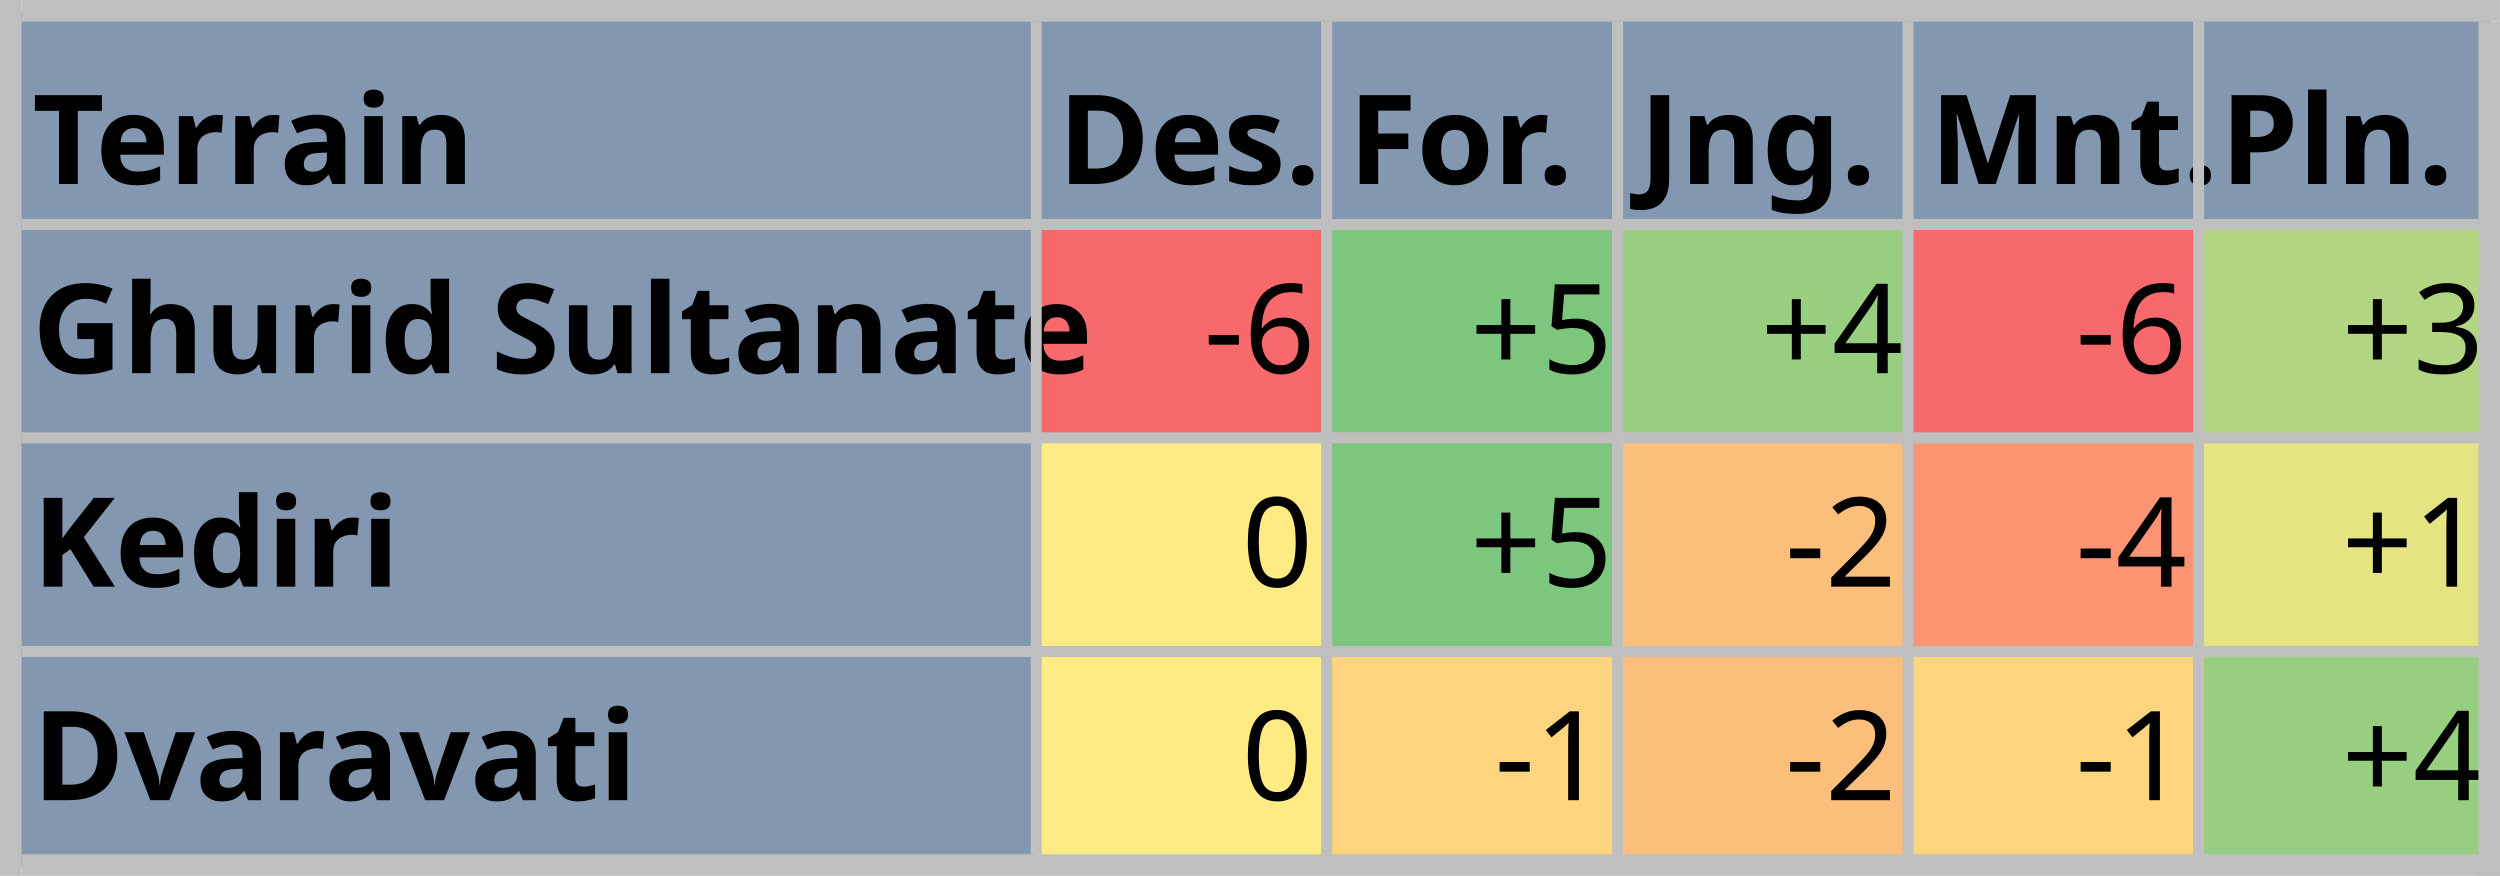
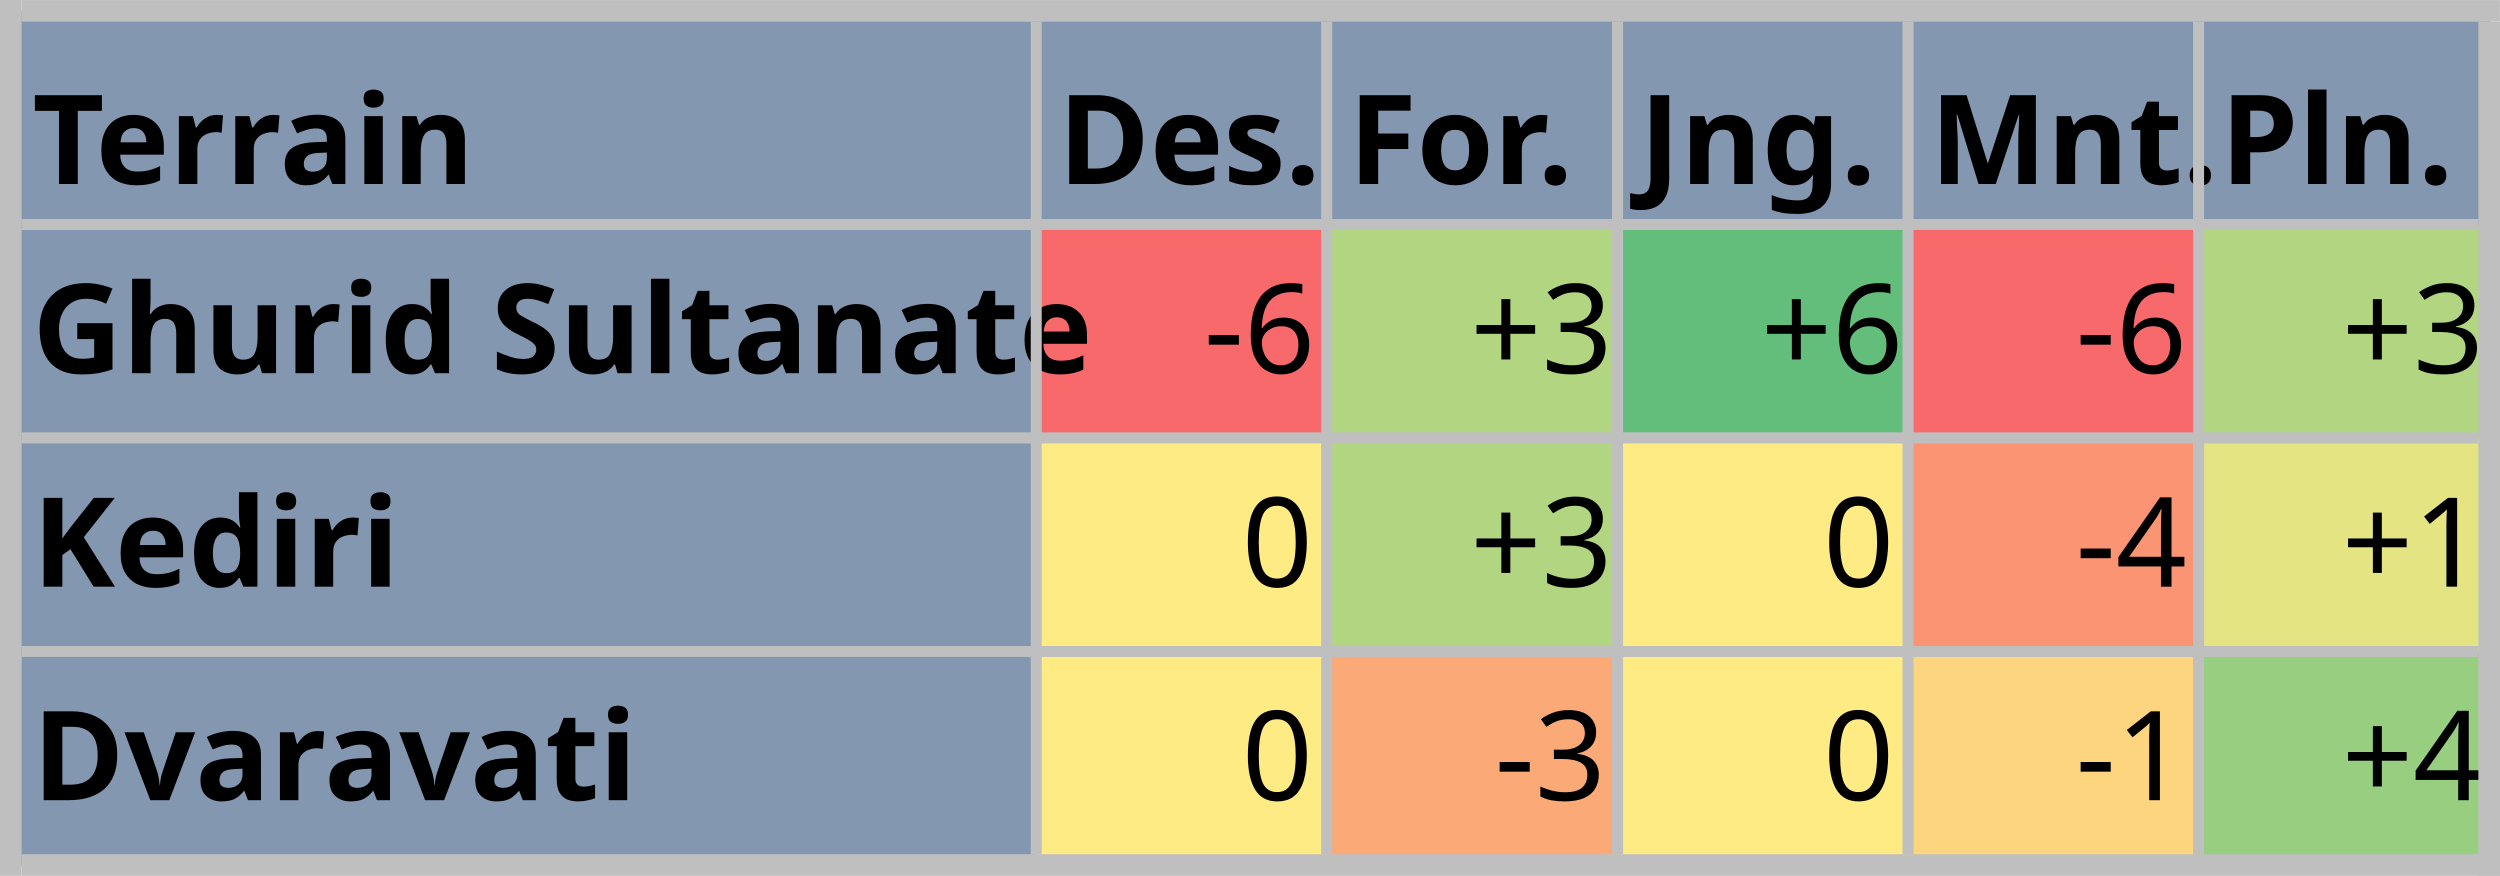
- <svg xmlns="http://www.w3.org/2000/svg" width="78.326mm" height="27.44mm" viewBox="0 0 78.326 27.44" version="1.1" id="svg1587">
-   <defs id="defs1581">
-     <clipPath id="clipPath2148" clipPathUnits="userSpaceOnUse">
-       <path style="clip-rule:evenodd" id="path2146" d="m 51.36,645.94 h 237.89 v 91.104 H 51.36 Z" />
+ <svg xmlns="http://www.w3.org/2000/svg" width="78.326mm" height="27.44mm" viewBox="0 0 78.326 27.44" version="1.1" id="svg8">
+   <defs id="defs2">
+     <clipPath id="clipPath831" clipPathUnits="userSpaceOnUse">
+       <path style="clip-rule:evenodd" id="path829" d="m 51.36,645.94 h 237.89 v 91.104 H 51.36 Z" />
    </clipPath>
-     <clipPath id="clipPath2290" clipPathUnits="userSpaceOnUse">
-       <path style="clip-rule:evenodd" id="path2288" d="m 49.44,643.9 h 241.85 v 95.064 H 49.44 Z" />
+     <clipPath id="clipPath973" clipPathUnits="userSpaceOnUse">
+       <path style="clip-rule:evenodd" id="path971" d="m 49.44,643.9 h 241.85 v 95.064 H 49.44 Z" />
    </clipPath>
  </defs>
-   <g id="layer1" transform="translate(-295.724,-292.3512)">
-     <g transform="matrix(0.3527778,0,0,-0.3527778,271.8395,547.4956)" id="g2140">
-       <g id="g2142">
-         <g clip-path="url(#clipPath2148)" id="g2144">
-           <path id="path2150" style="fill:#8497b0;fill-opacity:1;fill-rule:evenodd;stroke:none" d="m 68.664,703.18 h 220.22 v 19.104 H 68.664 Z" />
-           <path id="path2152" style="fill:#8497b0;fill-opacity:1;fill-rule:evenodd;stroke:none" d="m 68.664,684.22 h 91.2 v 19.08 h -91.2 z" />
-           <path id="path2154" style="fill:#f8696b;fill-opacity:1;fill-rule:evenodd;stroke:none" d="m 159.74,684.22 h 25.92 v 19.08 h -25.92 z" />
-           <path id="path2156" style="fill:#7dc67d;fill-opacity:1;fill-rule:evenodd;stroke:none" d="m 185.54,684.22 h 25.944 V 703.3 H 185.54 Z" />
-           <path id="path2158" style="fill:#98ce7f;fill-opacity:1;fill-rule:evenodd;stroke:none" d="m 211.37,684.22 h 25.92 v 19.08 h -25.92 z" />
-           <path id="path2160" style="fill:#f8696b;fill-opacity:1;fill-rule:evenodd;stroke:none" d="m 237.17,684.22 h 25.92 v 19.08 h -25.92 z" />
-           <path id="path2162" style="fill:#b1d580;fill-opacity:1;fill-rule:evenodd;stroke:none" d="m 262.97,684.22 h 25.92 v 19.08 h -25.92 z" />
-           <path id="path2164" style="fill:#8497b0;fill-opacity:1;fill-rule:evenodd;stroke:none" d="m 68.664,665.26 h 91.2 v 19.08 h -91.2 z" />
-           <path id="path2166" style="fill:#ffeb84;fill-opacity:1;fill-rule:evenodd;stroke:none" d="m 159.74,665.26 h 25.92 v 19.08 h -25.92 z" />
-           <path id="path2168" style="fill:#7dc67d;fill-opacity:1;fill-rule:evenodd;stroke:none" d="m 185.54,665.26 h 25.944 v 19.08 H 185.54 Z" />
-           <path id="path2170" style="fill:#fcbf7b;fill-opacity:1;fill-rule:evenodd;stroke:none" d="m 211.37,665.26 h 25.92 v 19.08 h -25.92 z" />
-           <path id="path2172" style="fill:#fa9473;fill-opacity:1;fill-rule:evenodd;stroke:none" d="m 237.17,665.26 h 25.92 v 19.08 h -25.92 z" />
-           <path id="path2174" style="fill:#e5e483;fill-opacity:1;fill-rule:evenodd;stroke:none" d="m 262.97,665.26 h 25.92 v 19.08 h -25.92 z" />
-           <path id="path2176" style="fill:#8497b0;fill-opacity:1;fill-rule:evenodd;stroke:none" d="m 68.664,646.3 h 91.2 v 19.08 h -91.2 z" />
-           <path id="path2178" style="fill:#ffeb84;fill-opacity:1;fill-rule:evenodd;stroke:none" d="m 159.74,646.3 h 25.92 v 19.08 h -25.92 z" />
-           <path id="path2180" style="fill:#fdd57f;fill-opacity:1;fill-rule:evenodd;stroke:none" d="m 185.54,646.3 h 25.944 v 19.08 H 185.54 Z" />
-           <path id="path2182" style="fill:#fcbf7b;fill-opacity:1;fill-rule:evenodd;stroke:none" d="m 211.37,646.3 h 25.92 v 19.08 h -25.92 z" />
-           <path id="path2184" style="fill:#fdd57f;fill-opacity:1;fill-rule:evenodd;stroke:none" d="m 237.17,646.3 h 25.92 v 19.08 h -25.92 z" />
-           <path id="path2186" style="fill:#98ce7f;fill-opacity:1;fill-rule:evenodd;stroke:none" d="m 262.97,646.3 h 25.92 v 19.08 h -25.92 z" />
-           <text id="text2190" style="font-variant:normal;font-weight:bold;font-size:11.04px;font-family:Calibri;-inkscape-font-specification:Calibri-Bold;writing-mode:lr-tb;fill:#000000;fill-opacity:1;fill-rule:nonzero;stroke:none" transform="matrix(1,0,0,-1,70.584,706.9)">
-             <tspan id="tspan2188" y="0" x="0 5.509 11.029 14.981 18.934 24.332 27.081">Terrain</tspan>
+   <g id="layer1" transform="translate(56.17185,-135.1131)">
+     <g transform="matrix(0.3527778,0,0,-0.3527778,-80.05631,390.2575)" id="g823">
+       <g id="g825">
+         <g clip-path="url(#clipPath831)" id="g827">
+           <path id="path833" style="fill:#8497b0;fill-opacity:1;fill-rule:evenodd;stroke:none" d="m 68.664,703.18 h 220.22 v 19.104 H 68.664 Z" />
+           <path id="path835" style="fill:#8497b0;fill-opacity:1;fill-rule:evenodd;stroke:none" d="m 68.664,684.22 h 91.2 v 19.08 h -91.2 z" />
+           <path id="path837" style="fill:#f8696b;fill-opacity:1;fill-rule:evenodd;stroke:none" d="m 159.74,684.22 h 25.92 v 19.08 h -25.92 z" />
+           <path id="path839" style="fill:#b1d580;fill-opacity:1;fill-rule:evenodd;stroke:none" d="m 185.54,684.22 h 25.944 V 703.3 H 185.54 Z" />
+           <path id="path841" style="fill:#63be7b;fill-opacity:1;fill-rule:evenodd;stroke:none" d="m 211.37,684.22 h 25.92 v 19.08 h -25.92 z" />
+           <path id="path843" style="fill:#f8696b;fill-opacity:1;fill-rule:evenodd;stroke:none" d="m 237.17,684.22 h 25.92 v 19.08 h -25.92 z" />
+           <path id="path845" style="fill:#b1d580;fill-opacity:1;fill-rule:evenodd;stroke:none" d="m 262.97,684.22 h 25.92 v 19.08 h -25.92 z" />
+           <path id="path847" style="fill:#8497b0;fill-opacity:1;fill-rule:evenodd;stroke:none" d="m 68.664,665.26 h 91.2 v 19.08 h -91.2 z" />
+           <path id="path849" style="fill:#ffeb84;fill-opacity:1;fill-rule:evenodd;stroke:none" d="m 159.74,665.26 h 25.92 v 19.08 h -25.92 z" />
+           <path id="path851" style="fill:#b1d580;fill-opacity:1;fill-rule:evenodd;stroke:none" d="m 185.54,665.26 h 25.944 v 19.08 H 185.54 Z" />
+           <path id="path853" style="fill:#ffeb84;fill-opacity:1;fill-rule:evenodd;stroke:none" d="m 211.37,665.26 h 25.92 v 19.08 h -25.92 z" />
+           <path id="path855" style="fill:#fa9473;fill-opacity:1;fill-rule:evenodd;stroke:none" d="m 237.17,665.26 h 25.92 v 19.08 h -25.92 z" />
+           <path id="path857" style="fill:#e5e483;fill-opacity:1;fill-rule:evenodd;stroke:none" d="m 262.97,665.26 h 25.92 v 19.08 h -25.92 z" />
+           <path id="path859" style="fill:#8497b0;fill-opacity:1;fill-rule:evenodd;stroke:none" d="m 68.664,646.3 h 91.2 v 19.08 h -91.2 z" />
+           <path id="path861" style="fill:#ffeb84;fill-opacity:1;fill-rule:evenodd;stroke:none" d="m 159.74,646.3 h 25.92 v 19.08 h -25.92 z" />
+           <path id="path863" style="fill:#fbaa77;fill-opacity:1;fill-rule:evenodd;stroke:none" d="m 185.54,646.3 h 25.944 v 19.08 H 185.54 Z" />
+           <path id="path865" style="fill:#ffeb84;fill-opacity:1;fill-rule:evenodd;stroke:none" d="m 211.37,646.3 h 25.92 v 19.08 h -25.92 z" />
+           <path id="path867" style="fill:#fdd57f;fill-opacity:1;fill-rule:evenodd;stroke:none" d="m 237.17,646.3 h 25.92 v 19.08 h -25.92 z" />
+           <path id="path869" style="fill:#98ce7f;fill-opacity:1;fill-rule:evenodd;stroke:none" d="m 262.97,646.3 h 25.92 v 19.08 h -25.92 z" />
+           <text id="text873" style="font-variant:normal;font-weight:bold;font-size:11.04px;font-family:Calibri;-inkscape-font-specification:Calibri-Bold;writing-mode:lr-tb;fill:#000000;fill-opacity:1;fill-rule:nonzero;stroke:none" transform="matrix(1,0,0,-1,70.584,706.9)">
+             <tspan id="tspan871" y="0" x="0 5.509 11.029 14.981 18.934 24.332 27.081">Terrain</tspan>
          </text>
-           <text id="text2194" style="font-variant:normal;font-weight:bold;font-size:11.04px;font-family:Calibri;-inkscape-font-specification:Calibri-Bold;writing-mode:lr-tb;fill:#000000;fill-opacity:1;fill-rule:nonzero;stroke:none" transform="matrix(1,0,0,-1,161.66,706.9)">
-             <tspan id="tspan2192" y="0" x="0 6.955 12.508 16.913">Des.</tspan>
+           <text id="text877" style="font-variant:normal;font-weight:bold;font-size:11.04px;font-family:Calibri;-inkscape-font-specification:Calibri-Bold;writing-mode:lr-tb;fill:#000000;fill-opacity:1;fill-rule:nonzero;stroke:none" transform="matrix(1,0,0,-1,161.66,706.9)">
+             <tspan id="tspan875" y="0" x="0 6.955 12.508 16.913">Des.</tspan>
          </text>
-           <text id="text2198" style="font-variant:normal;font-weight:bold;font-size:11.04px;font-family:Calibri;-inkscape-font-specification:Calibri-Bold;writing-mode:lr-tb;fill:#000000;fill-opacity:1;fill-rule:nonzero;stroke:none" transform="matrix(1,0,0,-1,187.46,706.9)">
-             <tspan id="tspan2196" y="0" x="0 5.067 10.919 14.871">For.</tspan>
+           <text id="text881" style="font-variant:normal;font-weight:bold;font-size:11.04px;font-family:Calibri;-inkscape-font-specification:Calibri-Bold;writing-mode:lr-tb;fill:#000000;fill-opacity:1;fill-rule:nonzero;stroke:none" transform="matrix(1,0,0,-1,187.46,706.9)">
+             <tspan id="tspan879" y="0" x="0 5.067 10.919 14.871">For.</tspan>
          </text>
-           <text id="text2202" style="font-variant:normal;font-weight:bold;font-size:11.04px;font-family:Calibri;-inkscape-font-specification:Calibri-Bold;writing-mode:lr-tb;fill:#000000;fill-opacity:1;fill-rule:nonzero;stroke:none" transform="matrix(1,0,0,-1,213.29,706.9)">
-             <tspan id="tspan2200" y="0" x="0 3.599 9.483 14.749">Jng.</tspan>
+           <text id="text885" style="font-variant:normal;font-weight:bold;font-size:11.04px;font-family:Calibri;-inkscape-font-specification:Calibri-Bold;writing-mode:lr-tb;fill:#000000;fill-opacity:1;fill-rule:nonzero;stroke:none" transform="matrix(1,0,0,-1,213.29,706.9)">
+             <tspan id="tspan883" y="0" x="0 3.599 9.483 14.749">Jng.</tspan>
          </text>
-           <text id="text2206" style="font-variant:normal;font-weight:bold;font-size:11.04px;font-family:Calibri;-inkscape-font-specification:Calibri-Bold;writing-mode:lr-tb;fill:#000000;fill-opacity:1;fill-rule:nonzero;stroke:none" transform="matrix(1,0,0,-1,239.09,706.9)">
-             <tspan id="tspan2204" y="0" x="0 9.605 15.489 19.32">Mnt.</tspan>
+           <text id="text889" style="font-variant:normal;font-weight:bold;font-size:11.04px;font-family:Calibri;-inkscape-font-specification:Calibri-Bold;writing-mode:lr-tb;fill:#000000;fill-opacity:1;fill-rule:nonzero;stroke:none" transform="matrix(1,0,0,-1,239.09,706.9)">
+             <tspan id="tspan887" y="0" x="0 9.605 15.489 19.32">Mnt.</tspan>
          </text>
-           <text id="text2210" style="font-variant:normal;font-weight:bold;font-size:11.04px;font-family:Calibri;-inkscape-font-specification:Calibri-Bold;writing-mode:lr-tb;fill:#000000;fill-opacity:1;fill-rule:nonzero;stroke:none" transform="matrix(1,0,0,-1,264.89,706.9)">
-             <tspan id="tspan2208" y="0" x="0 5.873 8.633 14.518">Pln.</tspan>
+           <text id="text893" style="font-variant:normal;font-weight:bold;font-size:11.04px;font-family:Calibri;-inkscape-font-specification:Calibri-Bold;writing-mode:lr-tb;fill:#000000;fill-opacity:1;fill-rule:nonzero;stroke:none" transform="matrix(1,0,0,-1,264.89,706.9)">
+             <tspan id="tspan891" y="0" x="0 5.873 8.633 14.518">Pln.</tspan>
          </text>
-           <text id="text2214" style="font-variant:normal;font-weight:bold;font-size:11.04px;font-family:Calibri;-inkscape-font-specification:Calibri-Bold;writing-mode:lr-tb;fill:#000000;fill-opacity:1;fill-rule:nonzero;stroke:none" transform="matrix(1,0,0,-1,70.584,690.1)">
-             <tspan id="tspan2212" y="0" x="0 7.066 12.95 18.834 22.787 25.536 31.42 33.915 39.104 44.988 47.737 51.568 56.977 62.862 68.26 72.091">Ghurid Sultanate</tspan>
+           <text id="text897" style="font-variant:normal;font-weight:bold;font-size:11.04px;font-family:Calibri;-inkscape-font-specification:Calibri-Bold;writing-mode:lr-tb;fill:#000000;fill-opacity:1;fill-rule:nonzero;stroke:none" transform="matrix(1,0,0,-1,70.584,690.1)">
+             <tspan id="tspan895" y="0" x="0 7.066 12.95 18.834 22.787 25.536 31.42 33.915 39.104 44.988 47.737 51.568 56.977 62.862 68.26 72.091">Ghurid Sultanate</tspan>
          </text>
-           <text id="text2218" style="font-variant:normal;font-weight:normal;font-size:11.04px;font-family:Calibri;-inkscape-font-specification:Calibri;writing-mode:lr-tb;fill:#000000;fill-opacity:1;fill-rule:nonzero;stroke:none" transform="matrix(1,0,0,-1,174.62,690.1)">
-             <tspan id="tspan2216" y="0" x="0 3.36">-6</tspan>
+           <text id="text901" style="font-variant:normal;font-weight:normal;font-size:11.04px;font-family:Calibri;-inkscape-font-specification:Calibri;writing-mode:lr-tb;fill:#000000;fill-opacity:1;fill-rule:nonzero;stroke:none" transform="matrix(1,0,0,-1,174.62,690.1)">
+             <tspan id="tspan899" y="0" x="0 3.36">-6</tspan>
          </text>
-           <text id="text2222" style="font-variant:normal;font-weight:normal;font-size:11.04px;font-family:Calibri;-inkscape-font-specification:Calibri;writing-mode:lr-tb;fill:#000000;fill-opacity:1;fill-rule:nonzero;stroke:none" transform="matrix(1,0,0,-1,198.29,690.1)">
-             <tspan id="tspan2220" y="0" x="0 5.52">+5</tspan>
+           <text id="text905" style="font-variant:normal;font-weight:normal;font-size:11.04px;font-family:Calibri;-inkscape-font-specification:Calibri;writing-mode:lr-tb;fill:#000000;fill-opacity:1;fill-rule:nonzero;stroke:none" transform="matrix(1,0,0,-1,198.29,690.1)">
+             <tspan id="tspan903" y="0" x="0 5.52">+3</tspan>
          </text>
-           <text id="text2226" style="font-variant:normal;font-weight:normal;font-size:11.04px;font-family:Calibri;-inkscape-font-specification:Calibri;writing-mode:lr-tb;fill:#000000;fill-opacity:1;fill-rule:nonzero;stroke:none" transform="matrix(1,0,0,-1,224.09,690.1)">
-             <tspan id="tspan2224" y="0" x="0 5.52">+4</tspan>
+           <text id="text909" style="font-variant:normal;font-weight:normal;font-size:11.04px;font-family:Calibri;-inkscape-font-specification:Calibri;writing-mode:lr-tb;fill:#000000;fill-opacity:1;fill-rule:nonzero;stroke:none" transform="matrix(1,0,0,-1,224.09,690.1)">
+             <tspan id="tspan907" y="0" x="0 5.52">+6</tspan>
          </text>
-           <text id="text2230" style="font-variant:normal;font-weight:normal;font-size:11.04px;font-family:Calibri;-inkscape-font-specification:Calibri;writing-mode:lr-tb;fill:#000000;fill-opacity:1;fill-rule:nonzero;stroke:none" transform="matrix(1,0,0,-1,252.05,690.1)">
-             <tspan id="tspan2228" y="0" x="0 3.36">-6</tspan>
+           <text id="text913" style="font-variant:normal;font-weight:normal;font-size:11.04px;font-family:Calibri;-inkscape-font-specification:Calibri;writing-mode:lr-tb;fill:#000000;fill-opacity:1;fill-rule:nonzero;stroke:none" transform="matrix(1,0,0,-1,252.05,690.1)">
+             <tspan id="tspan911" y="0" x="0 3.36">-6</tspan>
          </text>
-           <text id="text2234" style="font-variant:normal;font-weight:normal;font-size:11.04px;font-family:Calibri;-inkscape-font-specification:Calibri;writing-mode:lr-tb;fill:#000000;fill-opacity:1;fill-rule:nonzero;stroke:none" transform="matrix(1,0,0,-1,275.69,690.1)">
-             <tspan id="tspan2232" y="0" x="0 5.52">+3</tspan>
+           <text id="text917" style="font-variant:normal;font-weight:normal;font-size:11.04px;font-family:Calibri;-inkscape-font-specification:Calibri;writing-mode:lr-tb;fill:#000000;fill-opacity:1;fill-rule:nonzero;stroke:none" transform="matrix(1,0,0,-1,275.69,690.1)">
+             <tspan id="tspan915" y="0" x="0 5.52">+3</tspan>
          </text>
-           <text id="text2238" style="font-variant:normal;font-weight:bold;font-size:11.04px;font-family:Calibri;-inkscape-font-specification:Calibri-Bold;writing-mode:lr-tb;fill:#000000;fill-opacity:1;fill-rule:nonzero;stroke:none" transform="matrix(1,0,0,-1,70.584,671.14)">
-             <tspan id="tspan2236" y="0" x="0 5.995 11.515 17.399 20.148 24.1">Kediri</tspan>
+           <text id="text921" style="font-variant:normal;font-weight:bold;font-size:11.04px;font-family:Calibri;-inkscape-font-specification:Calibri-Bold;writing-mode:lr-tb;fill:#000000;fill-opacity:1;fill-rule:nonzero;stroke:none" transform="matrix(1,0,0,-1,70.584,671.14)">
+             <tspan id="tspan919" y="0" x="0 5.995 11.515 17.399 20.148 24.1">Kediri</tspan>
          </text>
-           <text id="text2242" style="font-variant:normal;font-weight:normal;font-size:11.04px;font-family:Calibri;-inkscape-font-specification:Calibri;writing-mode:lr-tb;fill:#000000;fill-opacity:1;fill-rule:nonzero;stroke:none" transform="matrix(1,0,0,-1,177.98,671.14)">
-             <tspan id="tspan2240" y="0" x="0">0</tspan>
+           <text id="text925" style="font-variant:normal;font-weight:normal;font-size:11.04px;font-family:Calibri;-inkscape-font-specification:Calibri;writing-mode:lr-tb;fill:#000000;fill-opacity:1;fill-rule:nonzero;stroke:none" transform="matrix(1,0,0,-1,177.98,671.14)">
+             <tspan id="tspan923" y="0" x="0">0</tspan>
          </text>
-           <text id="text2246" style="font-variant:normal;font-weight:normal;font-size:11.04px;font-family:Calibri;-inkscape-font-specification:Calibri;writing-mode:lr-tb;fill:#000000;fill-opacity:1;fill-rule:nonzero;stroke:none" transform="matrix(1,0,0,-1,198.29,671.14)">
-             <tspan id="tspan2244" y="0" x="0 5.52">+5</tspan>
+           <text id="text929" style="font-variant:normal;font-weight:normal;font-size:11.04px;font-family:Calibri;-inkscape-font-specification:Calibri;writing-mode:lr-tb;fill:#000000;fill-opacity:1;fill-rule:nonzero;stroke:none" transform="matrix(1,0,0,-1,198.29,671.14)">
+             <tspan id="tspan927" y="0" x="0 5.52">+3</tspan>
          </text>
-           <text id="text2250" style="font-variant:normal;font-weight:normal;font-size:11.04px;font-family:Calibri;-inkscape-font-specification:Calibri;writing-mode:lr-tb;fill:#000000;fill-opacity:1;fill-rule:nonzero;stroke:none" transform="matrix(1,0,0,-1,226.25,671.14)">
-             <tspan id="tspan2248" y="0" x="0 3.36">-2</tspan>
+           <text id="text933" style="font-variant:normal;font-weight:normal;font-size:11.04px;font-family:Calibri;-inkscape-font-specification:Calibri;writing-mode:lr-tb;fill:#000000;fill-opacity:1;fill-rule:nonzero;stroke:none" transform="matrix(1,0,0,-1,229.61,671.14)">
+             <tspan id="tspan931" y="0" x="0">0</tspan>
          </text>
-           <text id="text2254" style="font-variant:normal;font-weight:normal;font-size:11.04px;font-family:Calibri;-inkscape-font-specification:Calibri;writing-mode:lr-tb;fill:#000000;fill-opacity:1;fill-rule:nonzero;stroke:none" transform="matrix(1,0,0,-1,252.05,671.14)">
-             <tspan id="tspan2252" y="0" x="0 3.36">-4</tspan>
+           <text id="text937" style="font-variant:normal;font-weight:normal;font-size:11.04px;font-family:Calibri;-inkscape-font-specification:Calibri;writing-mode:lr-tb;fill:#000000;fill-opacity:1;fill-rule:nonzero;stroke:none" transform="matrix(1,0,0,-1,252.05,671.14)">
+             <tspan id="tspan935" y="0" x="0 3.36">-4</tspan>
          </text>
-           <text id="text2258" style="font-variant:normal;font-weight:normal;font-size:11.04px;font-family:Calibri;-inkscape-font-specification:Calibri;writing-mode:lr-tb;fill:#000000;fill-opacity:1;fill-rule:nonzero;stroke:none" transform="matrix(1,0,0,-1,275.69,671.14)">
-             <tspan id="tspan2256" y="0" x="0 5.52">+1</tspan>
+           <text id="text941" style="font-variant:normal;font-weight:normal;font-size:11.04px;font-family:Calibri;-inkscape-font-specification:Calibri;writing-mode:lr-tb;fill:#000000;fill-opacity:1;fill-rule:nonzero;stroke:none" transform="matrix(1,0,0,-1,275.69,671.14)">
+             <tspan id="tspan939" y="0" x="0 5.52">+1</tspan>
          </text>
-           <text id="text2262" style="font-variant:normal;font-weight:bold;font-size:11.04px;font-family:Calibri;-inkscape-font-specification:Calibri-Bold;writing-mode:lr-tb;fill:#000000;fill-opacity:1;fill-rule:nonzero;stroke:none" transform="matrix(1,0,0,-1,70.584,652.18)">
-             <tspan id="tspan2260" y="0" x="0 6.955 12.232 17.631 21.583 26.982 32.248 37.646 41.477">Dvaravati</tspan>
+           <text id="text945" style="font-variant:normal;font-weight:bold;font-size:11.04px;font-family:Calibri;-inkscape-font-specification:Calibri-Bold;writing-mode:lr-tb;fill:#000000;fill-opacity:1;fill-rule:nonzero;stroke:none" transform="matrix(1,0,0,-1,70.584,652.18)">
+             <tspan id="tspan943" y="0" x="0 6.955 12.232 17.631 21.583 26.982 32.248 37.646 41.477">Dvaravati</tspan>
          </text>
-           <text id="text2266" style="font-variant:normal;font-weight:normal;font-size:11.04px;font-family:Calibri;-inkscape-font-specification:Calibri;writing-mode:lr-tb;fill:#000000;fill-opacity:1;fill-rule:nonzero;stroke:none" transform="matrix(1,0,0,-1,177.98,652.18)">
-             <tspan id="tspan2264" y="0" x="0">0</tspan>
+           <text id="text949" style="font-variant:normal;font-weight:normal;font-size:11.04px;font-family:Calibri;-inkscape-font-specification:Calibri;writing-mode:lr-tb;fill:#000000;fill-opacity:1;fill-rule:nonzero;stroke:none" transform="matrix(1,0,0,-1,177.98,652.18)">
+             <tspan id="tspan947" y="0" x="0">0</tspan>
          </text>
-           <text id="text2270" style="font-variant:normal;font-weight:normal;font-size:11.04px;font-family:Calibri;-inkscape-font-specification:Calibri;writing-mode:lr-tb;fill:#000000;fill-opacity:1;fill-rule:nonzero;stroke:none" transform="matrix(1,0,0,-1,200.45,652.18)">
-             <tspan id="tspan2268" y="0" x="0 3.36">-1</tspan>
+           <text id="text953" style="font-variant:normal;font-weight:normal;font-size:11.04px;font-family:Calibri;-inkscape-font-specification:Calibri;writing-mode:lr-tb;fill:#000000;fill-opacity:1;fill-rule:nonzero;stroke:none" transform="matrix(1,0,0,-1,200.45,652.18)">
+             <tspan id="tspan951" y="0" x="0 3.36">-3</tspan>
          </text>
-           <text id="text2274" style="font-variant:normal;font-weight:normal;font-size:11.04px;font-family:Calibri;-inkscape-font-specification:Calibri;writing-mode:lr-tb;fill:#000000;fill-opacity:1;fill-rule:nonzero;stroke:none" transform="matrix(1,0,0,-1,226.25,652.18)">
-             <tspan id="tspan2272" y="0" x="0 3.36">-2</tspan>
+           <text id="text957" style="font-variant:normal;font-weight:normal;font-size:11.04px;font-family:Calibri;-inkscape-font-specification:Calibri;writing-mode:lr-tb;fill:#000000;fill-opacity:1;fill-rule:nonzero;stroke:none" transform="matrix(1,0,0,-1,229.61,652.18)">
+             <tspan id="tspan955" y="0" x="0">0</tspan>
          </text>
-           <text id="text2278" style="font-variant:normal;font-weight:normal;font-size:11.04px;font-family:Calibri;-inkscape-font-specification:Calibri;writing-mode:lr-tb;fill:#000000;fill-opacity:1;fill-rule:nonzero;stroke:none" transform="matrix(1,0,0,-1,252.05,652.18)">
-             <tspan id="tspan2276" y="0" x="0 3.36">-1</tspan>
+           <text id="text961" style="font-variant:normal;font-weight:normal;font-size:11.04px;font-family:Calibri;-inkscape-font-specification:Calibri;writing-mode:lr-tb;fill:#000000;fill-opacity:1;fill-rule:nonzero;stroke:none" transform="matrix(1,0,0,-1,252.05,652.18)">
+             <tspan id="tspan959" y="0" x="0 3.36">-1</tspan>
          </text>
-           <text id="text2282" style="font-variant:normal;font-weight:normal;font-size:11.04px;font-family:Calibri;-inkscape-font-specification:Calibri;writing-mode:lr-tb;fill:#000000;fill-opacity:1;fill-rule:nonzero;stroke:none" transform="matrix(1,0,0,-1,275.69,652.18)">
-             <tspan id="tspan2280" y="0" x="0 5.52">+4</tspan>
+           <text id="text965" style="font-variant:normal;font-weight:normal;font-size:11.04px;font-family:Calibri;-inkscape-font-specification:Calibri;writing-mode:lr-tb;fill:#000000;fill-opacity:1;fill-rule:nonzero;stroke:none" transform="matrix(1,0,0,-1,275.69,652.18)">
+             <tspan id="tspan963" y="0" x="0 5.52">+4</tspan>
          </text>
        </g>
      </g>
-       <g id="g2284">
-         <g clip-path="url(#clipPath2290)" id="g2286">
-           <path id="path2292" style="fill:#bfbfbf;fill-opacity:1;fill-rule:evenodd;stroke:none" d="m 67.704,645.46 h 1.92 v 77.784 h -1.92 z" />
-           <path id="path2294" style="fill:none;stroke:#bfbfbf;stroke-width:0.14;stroke-linecap:square;stroke-linejoin:round;stroke-miterlimit:10;stroke-dasharray:none;stroke-opacity:1" d="M 159.32,721.26 V 647.44" />
-           <path id="path2296" style="fill:#bfbfbf;fill-opacity:1;fill-rule:evenodd;stroke:none" d="m 159.26,647.38 h 0.96 v 73.944 H 159.26 Z" />
-           <path id="path2298" style="fill:none;stroke:#bfbfbf;stroke-width:0.14;stroke-linecap:square;stroke-linejoin:round;stroke-miterlimit:10;stroke-dasharray:none;stroke-opacity:1" d="M 185.12,721.26 V 647.44" />
-           <path id="path2300" style="fill:#bfbfbf;fill-opacity:1;fill-rule:evenodd;stroke:none" d="m 185.06,647.38 h 0.96 v 73.944 H 185.06 Z" />
-           <path id="path2302" style="fill:none;stroke:#bfbfbf;stroke-width:0.14;stroke-linecap:square;stroke-linejoin:round;stroke-miterlimit:10;stroke-dasharray:none;stroke-opacity:1" d="M 210.95,721.26 V 647.44" />
-           <path id="path2304" style="fill:#bfbfbf;fill-opacity:1;fill-rule:evenodd;stroke:none" d="m 210.89,647.38 h 0.96 v 73.944 H 210.89 Z" />
-           <path id="path2306" style="fill:none;stroke:#bfbfbf;stroke-width:0.14;stroke-linecap:square;stroke-linejoin:round;stroke-miterlimit:10;stroke-dasharray:none;stroke-opacity:1" d="M 236.75,721.26 V 647.44" />
-           <path id="path2308" style="fill:#bfbfbf;fill-opacity:1;fill-rule:evenodd;stroke:none" d="m 236.69,647.38 h 0.96 v 73.944 H 236.69 Z" />
-           <path id="path2310" style="fill:none;stroke:#bfbfbf;stroke-width:0.14;stroke-linecap:square;stroke-linejoin:round;stroke-miterlimit:10;stroke-dasharray:none;stroke-opacity:1" d="M 262.55,721.26 V 647.44" />
-           <path id="path2312" style="fill:#bfbfbf;fill-opacity:1;fill-rule:evenodd;stroke:none" d="m 262.49,647.38 h 0.96 v 73.944 H 262.49 Z" />
-           <path id="path2314" style="fill:#bfbfbf;fill-opacity:1;fill-rule:evenodd;stroke:none" d="m 287.81,645.46 h 1.92 v 75.864 h -1.92 z" />
-           <path id="path2316" style="fill:#bfbfbf;fill-opacity:1;fill-rule:evenodd;stroke:none" d="m 69.624,721.32 h 220.1 v 1.92 h -220.1 z" />
-           <path id="path2318" style="fill:none;stroke:#bfbfbf;stroke-width:0.14;stroke-linecap:square;stroke-linejoin:round;stroke-miterlimit:10;stroke-dasharray:none;stroke-opacity:1" d="M 69.684,703.72 H 287.75" />
-           <path id="path2320" style="fill:#bfbfbf;fill-opacity:1;fill-rule:evenodd;stroke:none" d="m 69.624,702.82 h 218.18 v 0.96 H 69.624 Z" />
-           <path id="path2322" style="fill:none;stroke:#bfbfbf;stroke-width:0.14;stroke-linecap:square;stroke-linejoin:round;stroke-miterlimit:10;stroke-dasharray:none;stroke-opacity:1" d="M 69.684,684.76 H 287.75" />
-           <path id="path2324" style="fill:#bfbfbf;fill-opacity:1;fill-rule:evenodd;stroke:none" d="m 69.624,683.86 h 218.18 v 0.96 H 69.624 Z" />
-           <path id="path2326" style="fill:none;stroke:#bfbfbf;stroke-width:0.14;stroke-linecap:square;stroke-linejoin:round;stroke-miterlimit:10;stroke-dasharray:none;stroke-opacity:1" d="M 69.684,665.8 H 287.75" />
-           <path id="path2328" style="fill:#bfbfbf;fill-opacity:1;fill-rule:evenodd;stroke:none" d="m 69.624,664.9 h 218.18 v 0.96 H 69.624 Z" />
-           <path id="path2330" style="fill:#bfbfbf;fill-opacity:1;fill-rule:evenodd;stroke:none" d="m 69.624,645.46 h 220.1 v 1.92 h -220.1 z" />
+       <g id="g967">
+         <g clip-path="url(#clipPath973)" id="g969">
+           <path id="path975" style="fill:#bfbfbf;fill-opacity:1;fill-rule:evenodd;stroke:none" d="m 67.704,645.46 h 1.92 v 77.784 h -1.92 z" />
+           <path id="path977" style="fill:none;stroke:#bfbfbf;stroke-width:0.14;stroke-linecap:square;stroke-linejoin:round;stroke-miterlimit:10;stroke-dasharray:none;stroke-opacity:1" d="M 159.32,721.26 V 647.44" />
+           <path id="path979" style="fill:#bfbfbf;fill-opacity:1;fill-rule:evenodd;stroke:none" d="m 159.26,647.38 h 0.96 v 73.944 H 159.26 Z" />
+           <path id="path981" style="fill:none;stroke:#bfbfbf;stroke-width:0.14;stroke-linecap:square;stroke-linejoin:round;stroke-miterlimit:10;stroke-dasharray:none;stroke-opacity:1" d="M 185.12,721.26 V 647.44" />
+           <path id="path983" style="fill:#bfbfbf;fill-opacity:1;fill-rule:evenodd;stroke:none" d="m 185.06,647.38 h 0.96 v 73.944 H 185.06 Z" />
+           <path id="path985" style="fill:none;stroke:#bfbfbf;stroke-width:0.14;stroke-linecap:square;stroke-linejoin:round;stroke-miterlimit:10;stroke-dasharray:none;stroke-opacity:1" d="M 210.95,721.26 V 647.44" />
+           <path id="path987" style="fill:#bfbfbf;fill-opacity:1;fill-rule:evenodd;stroke:none" d="m 210.89,647.38 h 0.96 v 73.944 H 210.89 Z" />
+           <path id="path989" style="fill:none;stroke:#bfbfbf;stroke-width:0.14;stroke-linecap:square;stroke-linejoin:round;stroke-miterlimit:10;stroke-dasharray:none;stroke-opacity:1" d="M 236.75,721.26 V 647.44" />
+           <path id="path991" style="fill:#bfbfbf;fill-opacity:1;fill-rule:evenodd;stroke:none" d="m 236.69,647.38 h 0.96 v 73.944 H 236.69 Z" />
+           <path id="path993" style="fill:none;stroke:#bfbfbf;stroke-width:0.14;stroke-linecap:square;stroke-linejoin:round;stroke-miterlimit:10;stroke-dasharray:none;stroke-opacity:1" d="M 262.55,721.26 V 647.44" />
+           <path id="path995" style="fill:#bfbfbf;fill-opacity:1;fill-rule:evenodd;stroke:none" d="m 262.49,647.38 h 0.96 v 73.944 H 262.49 Z" />
+           <path id="path997" style="fill:#bfbfbf;fill-opacity:1;fill-rule:evenodd;stroke:none" d="m 287.81,645.46 h 1.92 v 75.864 h -1.92 z" />
+           <path id="path999" style="fill:#bfbfbf;fill-opacity:1;fill-rule:evenodd;stroke:none" d="m 69.624,721.32 h 220.1 v 1.92 h -220.1 z" />
+           <path id="path1001" style="fill:none;stroke:#bfbfbf;stroke-width:0.14;stroke-linecap:square;stroke-linejoin:round;stroke-miterlimit:10;stroke-dasharray:none;stroke-opacity:1" d="M 69.684,703.72 H 287.75" />
+           <path id="path1003" style="fill:#bfbfbf;fill-opacity:1;fill-rule:evenodd;stroke:none" d="m 69.624,702.82 h 218.18 v 0.96 H 69.624 Z" />
+           <path id="path1005" style="fill:none;stroke:#bfbfbf;stroke-width:0.14;stroke-linecap:square;stroke-linejoin:round;stroke-miterlimit:10;stroke-dasharray:none;stroke-opacity:1" d="M 69.684,684.76 H 287.75" />
+           <path id="path1007" style="fill:#bfbfbf;fill-opacity:1;fill-rule:evenodd;stroke:none" d="m 69.624,683.86 h 218.18 v 0.96 H 69.624 Z" />
+           <path id="path1009" style="fill:none;stroke:#bfbfbf;stroke-width:0.14;stroke-linecap:square;stroke-linejoin:round;stroke-miterlimit:10;stroke-dasharray:none;stroke-opacity:1" d="M 69.684,665.8 H 287.75" />
+           <path id="path1011" style="fill:#bfbfbf;fill-opacity:1;fill-rule:evenodd;stroke:none" d="m 69.624,664.9 h 218.18 v 0.96 H 69.624 Z" />
+           <path id="path1013" style="fill:#bfbfbf;fill-opacity:1;fill-rule:evenodd;stroke:none" d="m 69.624,645.46 h 220.1 v 1.92 h -220.1 z" />
        </g>
      </g>
    </g>
  </g>
</svg>
